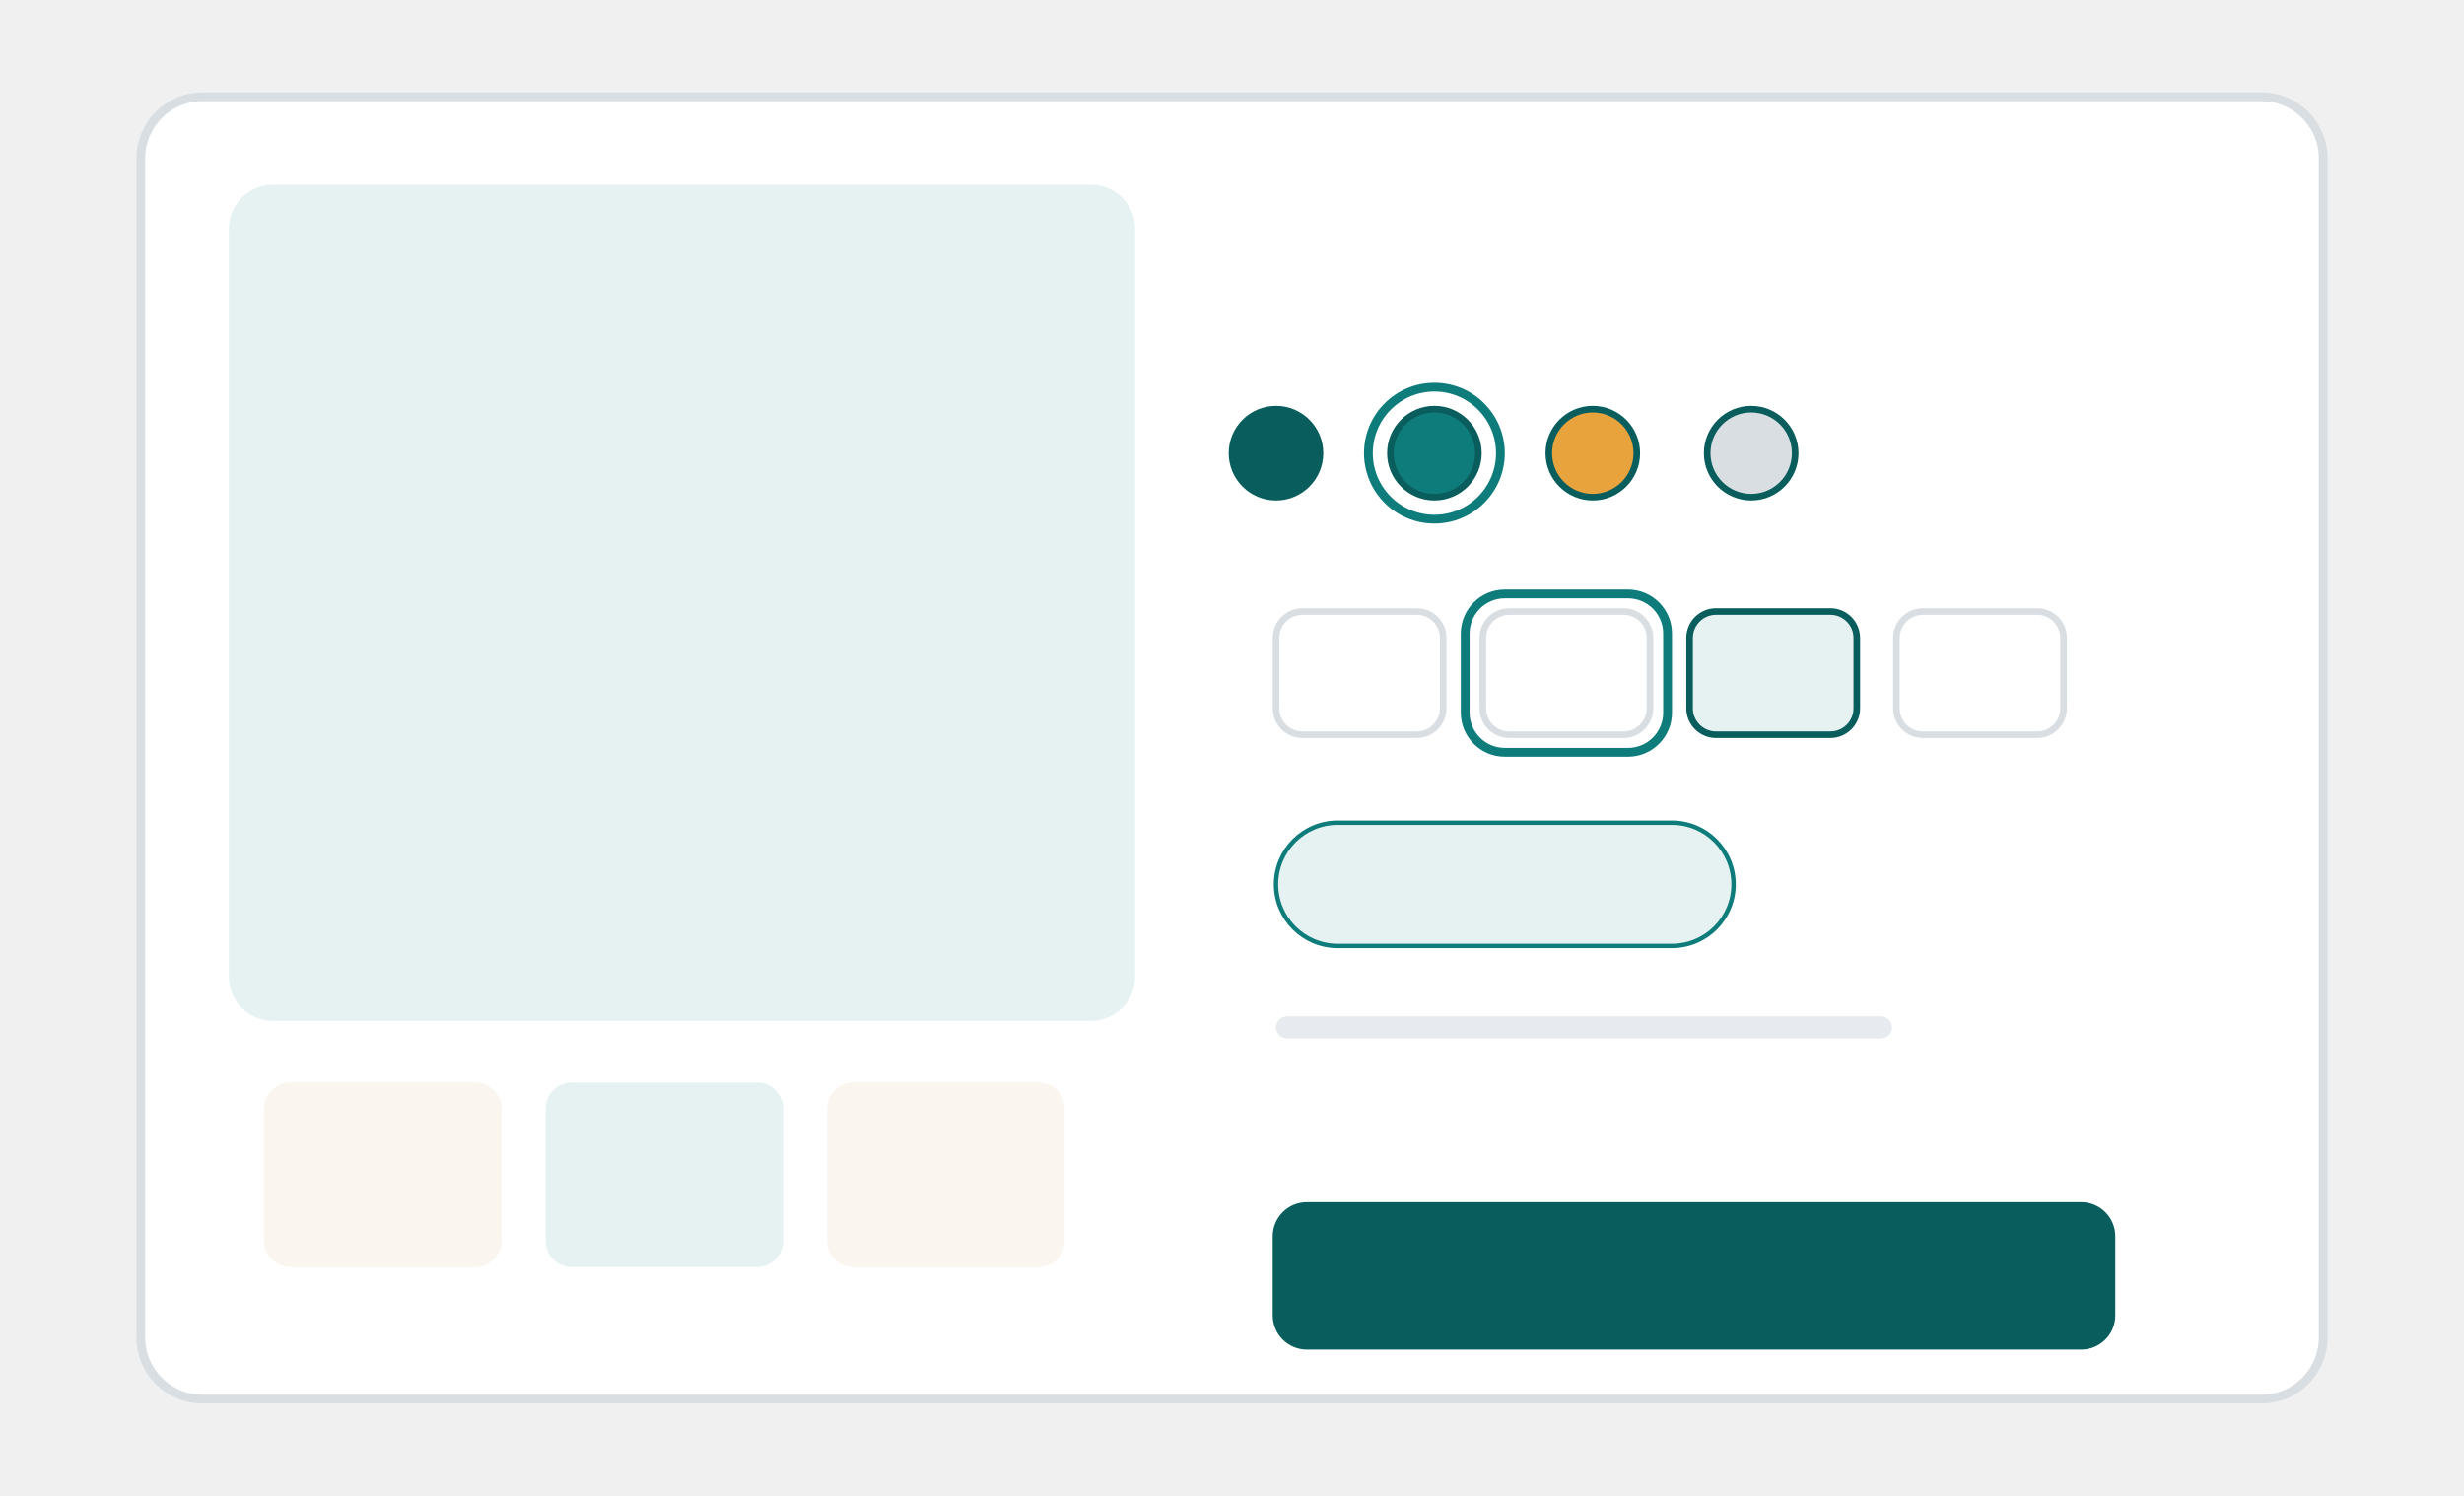
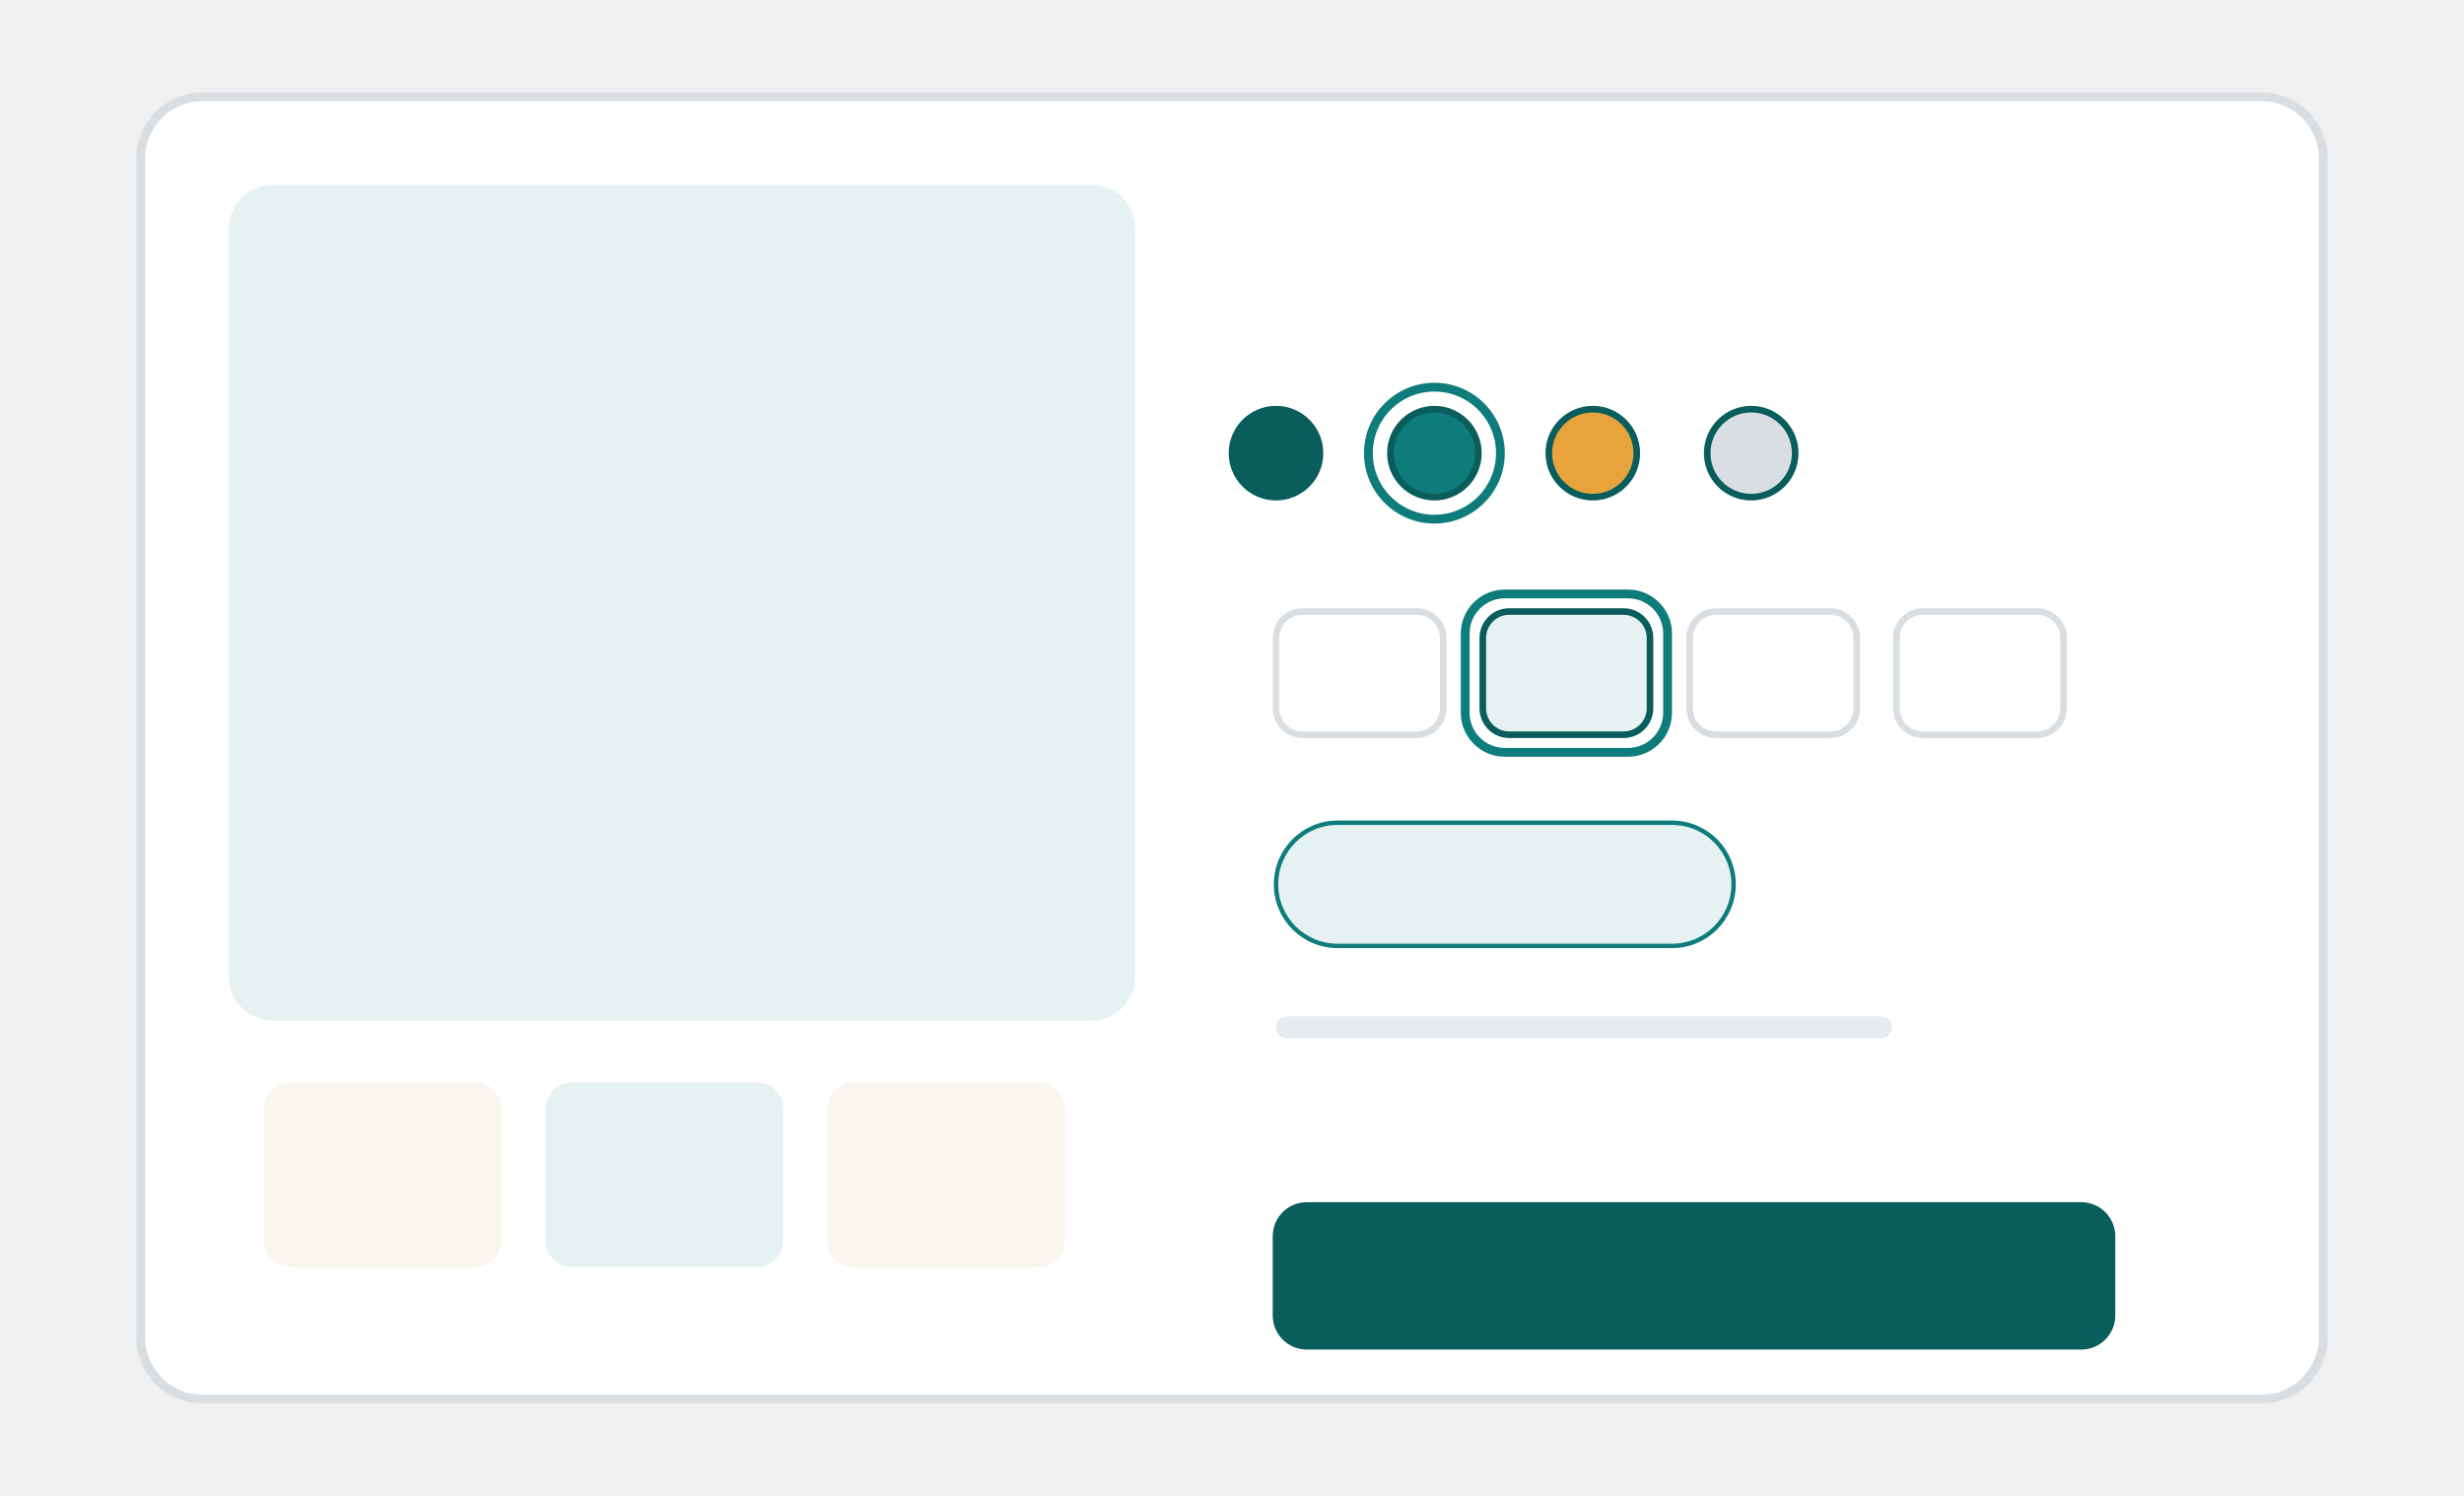
<svg xmlns="http://www.w3.org/2000/svg" viewBox="0 0 560 340" fill="none">
  <g id="card">
    <rect x="32" y="22" width="496" height="296" rx="14" fill="#FFFFFF" stroke="#D9DEE3" stroke-width="2" />
  </g>
  <g id="gallery">
    <rect x="52" y="42" width="206" height="190" rx="10" fill="#E6F2F2" />
+   </g>
+   <g id="thumb-1">
    <rect x="60" y="246" width="54" height="42" rx="6" fill="#FAF6EF" />
+   </g>
+   <g id="thumb-2">
    <rect x="124" y="246" width="54" height="42" rx="6" fill="#E6F2F2" />
+   </g>
+   <g id="thumb-3">
    <rect x="188" y="246" width="54" height="42" rx="6" fill="#FAF6EF" />
  </g>
  <g id="swatch-1">
    <circle cx="290" cy="103" r="10" fill="#095D5C" stroke="#095D5C" stroke-width="1.5" />
  </g>
  <g id="swatch-2">
    <circle cx="326" cy="103" r="10" fill="#0E7C7B" stroke="#095D5C" stroke-width="1.5" />
  </g>
  <g id="swatch-3">
    <circle cx="362" cy="103" r="10" fill="#E8A33D" stroke="#095D5C" stroke-width="1.5" />
  </g>
  <g id="swatch-4">
    <circle cx="398" cy="103" r="10" fill="#D9DEE3" stroke="#095D5C" stroke-width="1.5" />
  </g>
  <g id="swatch-active">
    <circle cx="326" cy="103" r="15" fill="none" stroke="#0E7C7B" stroke-width="2" />
  </g>
  <g id="size-1">
    <rect x="290" y="139" width="38" height="28" rx="6" fill="#FFFFFF" stroke="#D9DEE3" stroke-width="1.5" stroke-linecap="round" stroke-linejoin="round" />
  </g>
  <g id="size-2">
-     <rect x="337" y="139" width="38" height="28" rx="6" fill="#FFFFFF" stroke="#D9DEE3" stroke-width="1.5" stroke-linecap="round" stroke-linejoin="round" />
+     <rect x="337" y="139" width="38" height="28" rx="6" fill="#E6F2F2" stroke="#095D5C" stroke-width="1.5" stroke-linecap="round" stroke-linejoin="round" />
  </g>
  <g id="size-3">
-     <rect x="384" y="139" width="38" height="28" rx="6" fill="#E6F2F2" stroke="#095D5C" stroke-width="1.5" stroke-linecap="round" stroke-linejoin="round" />
+     <rect x="384" y="139" width="38" height="28" rx="6" fill="#FFFFFF" stroke="#D9DEE3" stroke-width="1.5" stroke-linecap="round" stroke-linejoin="round" />
  </g>
  <g id="size-4">
    <rect x="431" y="139" width="38" height="28" rx="6" fill="#FFFFFF" stroke="#D9DEE3" stroke-width="1.5" stroke-linecap="round" stroke-linejoin="round" />
  </g>
  <g id="size-active">
    <rect x="333" y="135" width="46" height="36" rx="9" fill="none" stroke="#0E7C7B" stroke-width="2" />
  </g>
  <g id="stock-badge">
    <rect x="290" y="187" width="104" height="28" rx="14" fill="#E6F2F2" stroke="#0E7C7B" />
    <rect id="slot-stock" x="294" y="191" width="96" height="20" fill="none" stroke="none" />
  </g>
  <g id="sku-row">
    <rect x="290" y="231" width="140" height="5" rx="2.5" fill="#E7EAEE" />
    <rect id="slot-sku" x="290" y="240" width="140" height="20" fill="none" stroke="none" />
  </g>
  <g id="add-button">
    <rect x="290" y="274" width="190" height="32" rx="7" fill="#095D5C" stroke="#095D5C" stroke-width="1.5" stroke-linecap="round" stroke-linejoin="round" />
  </g>
</svg>
